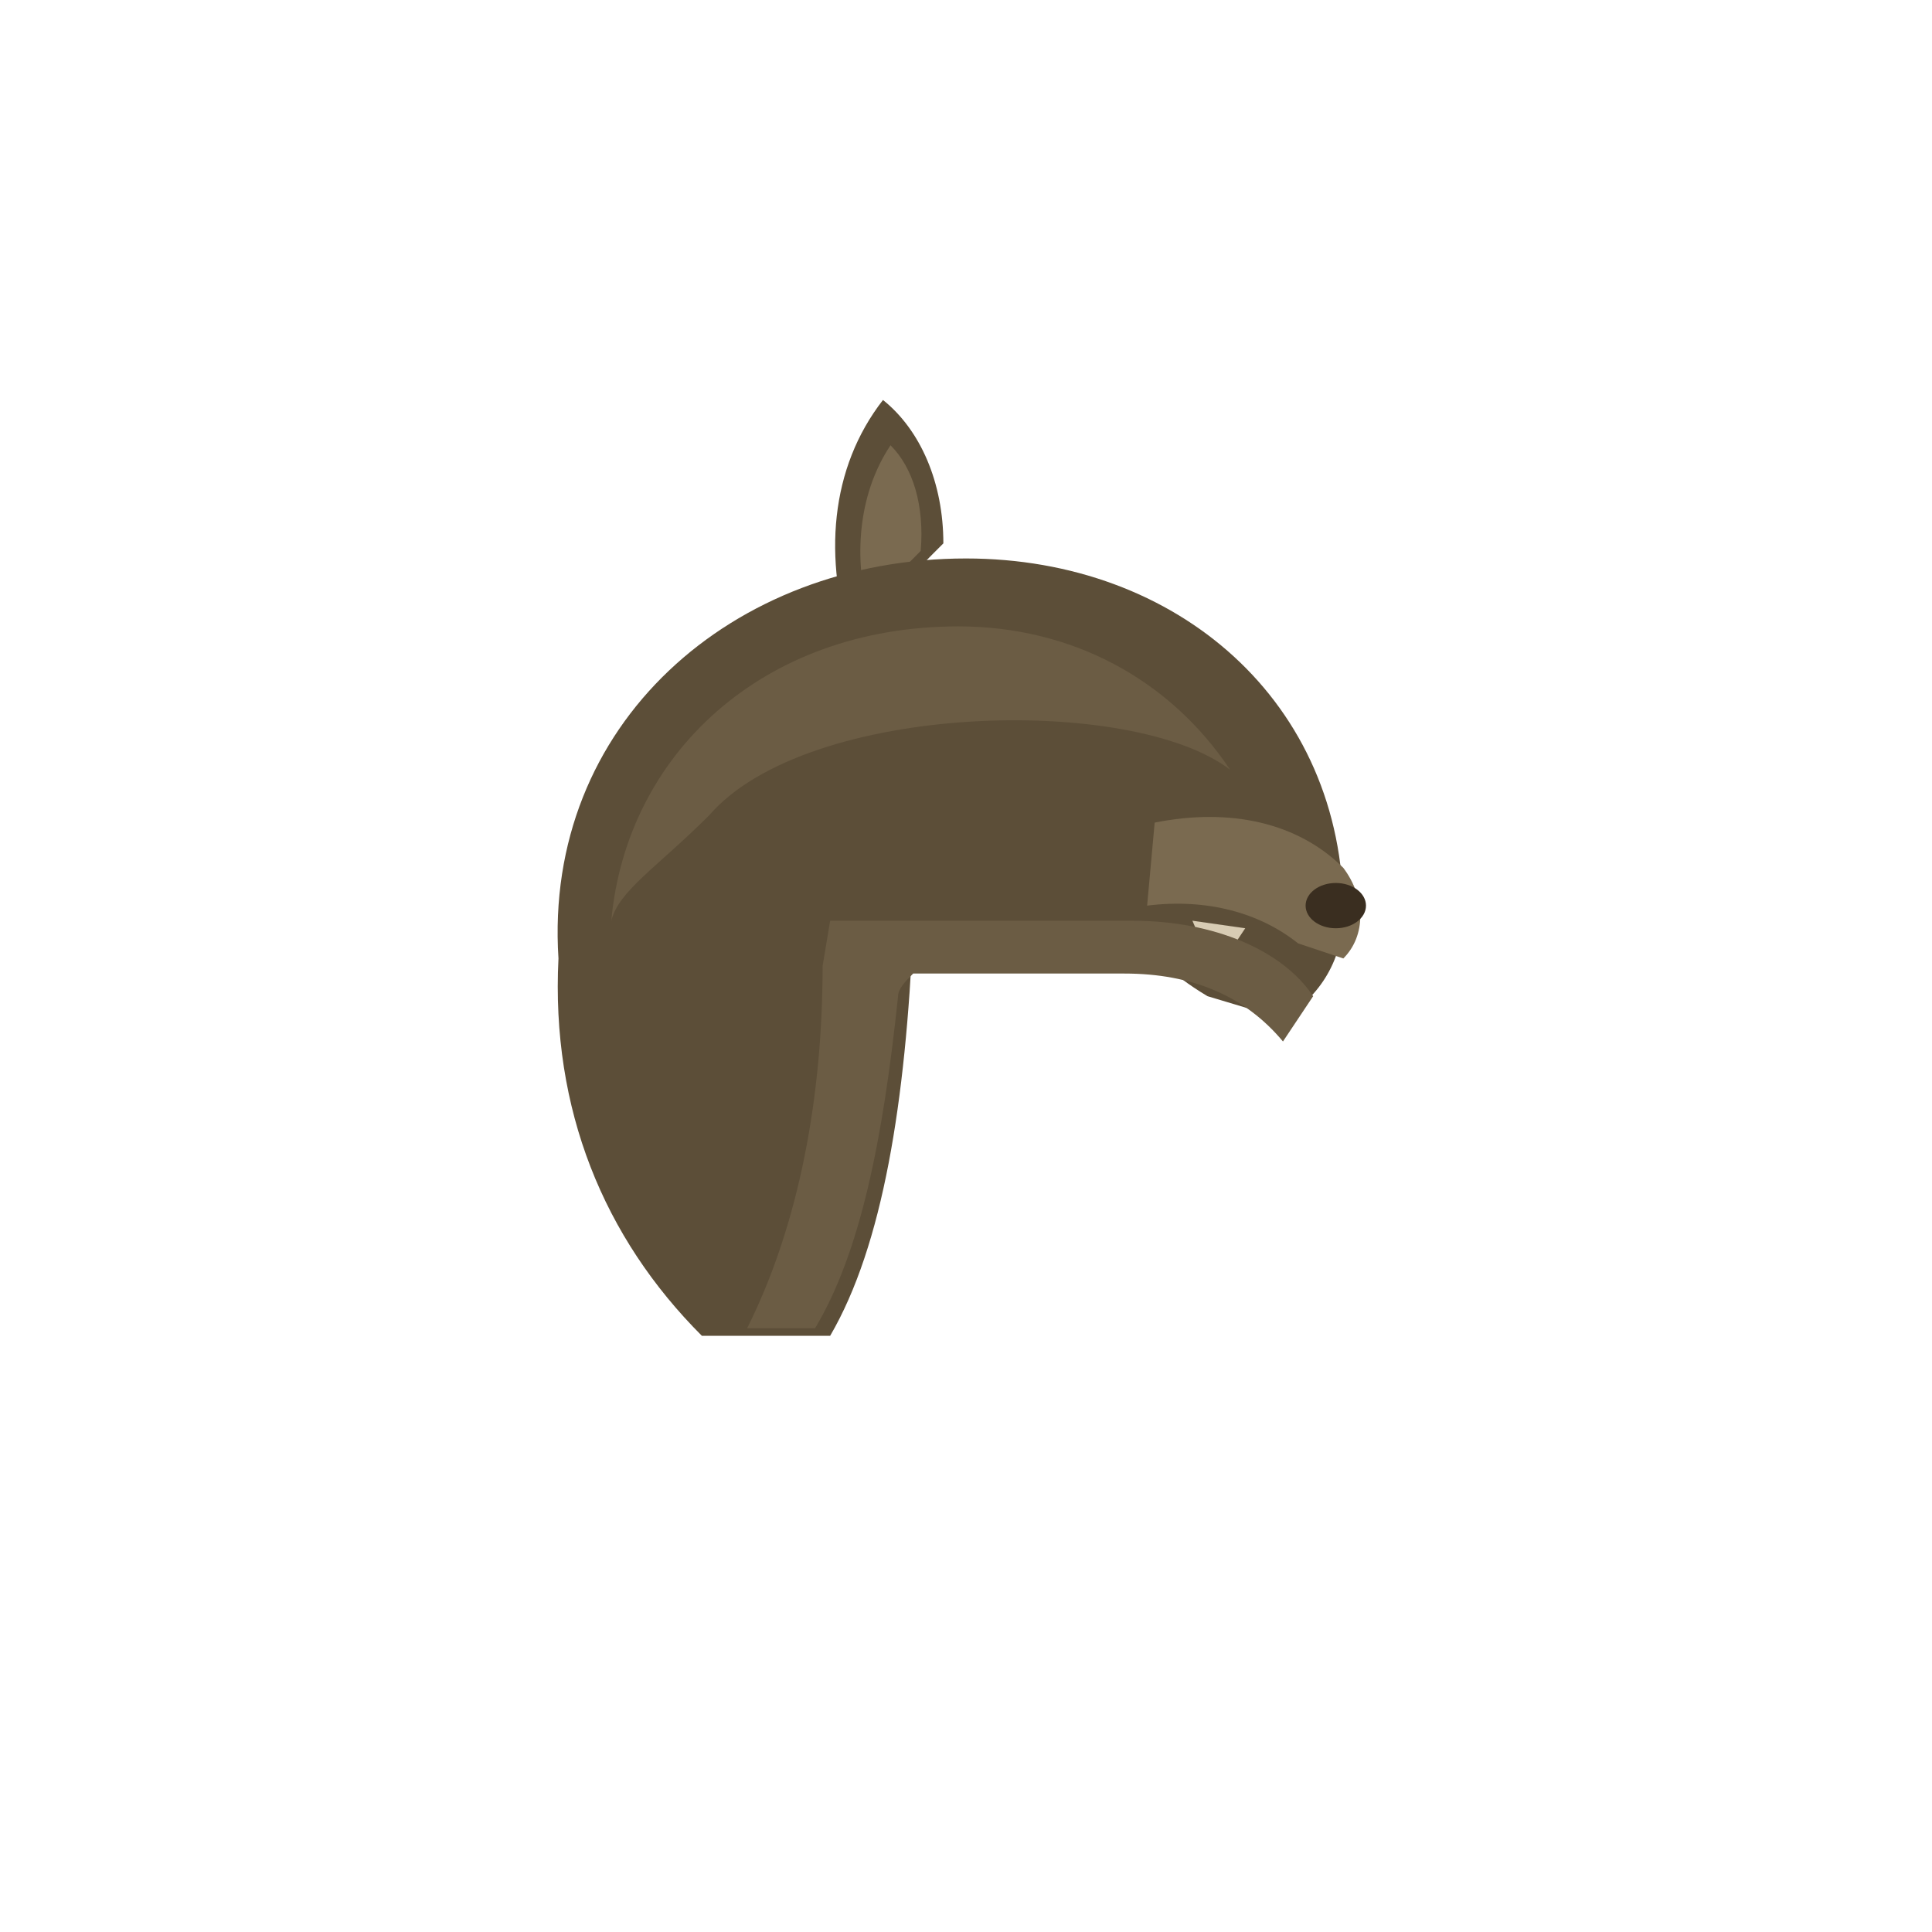
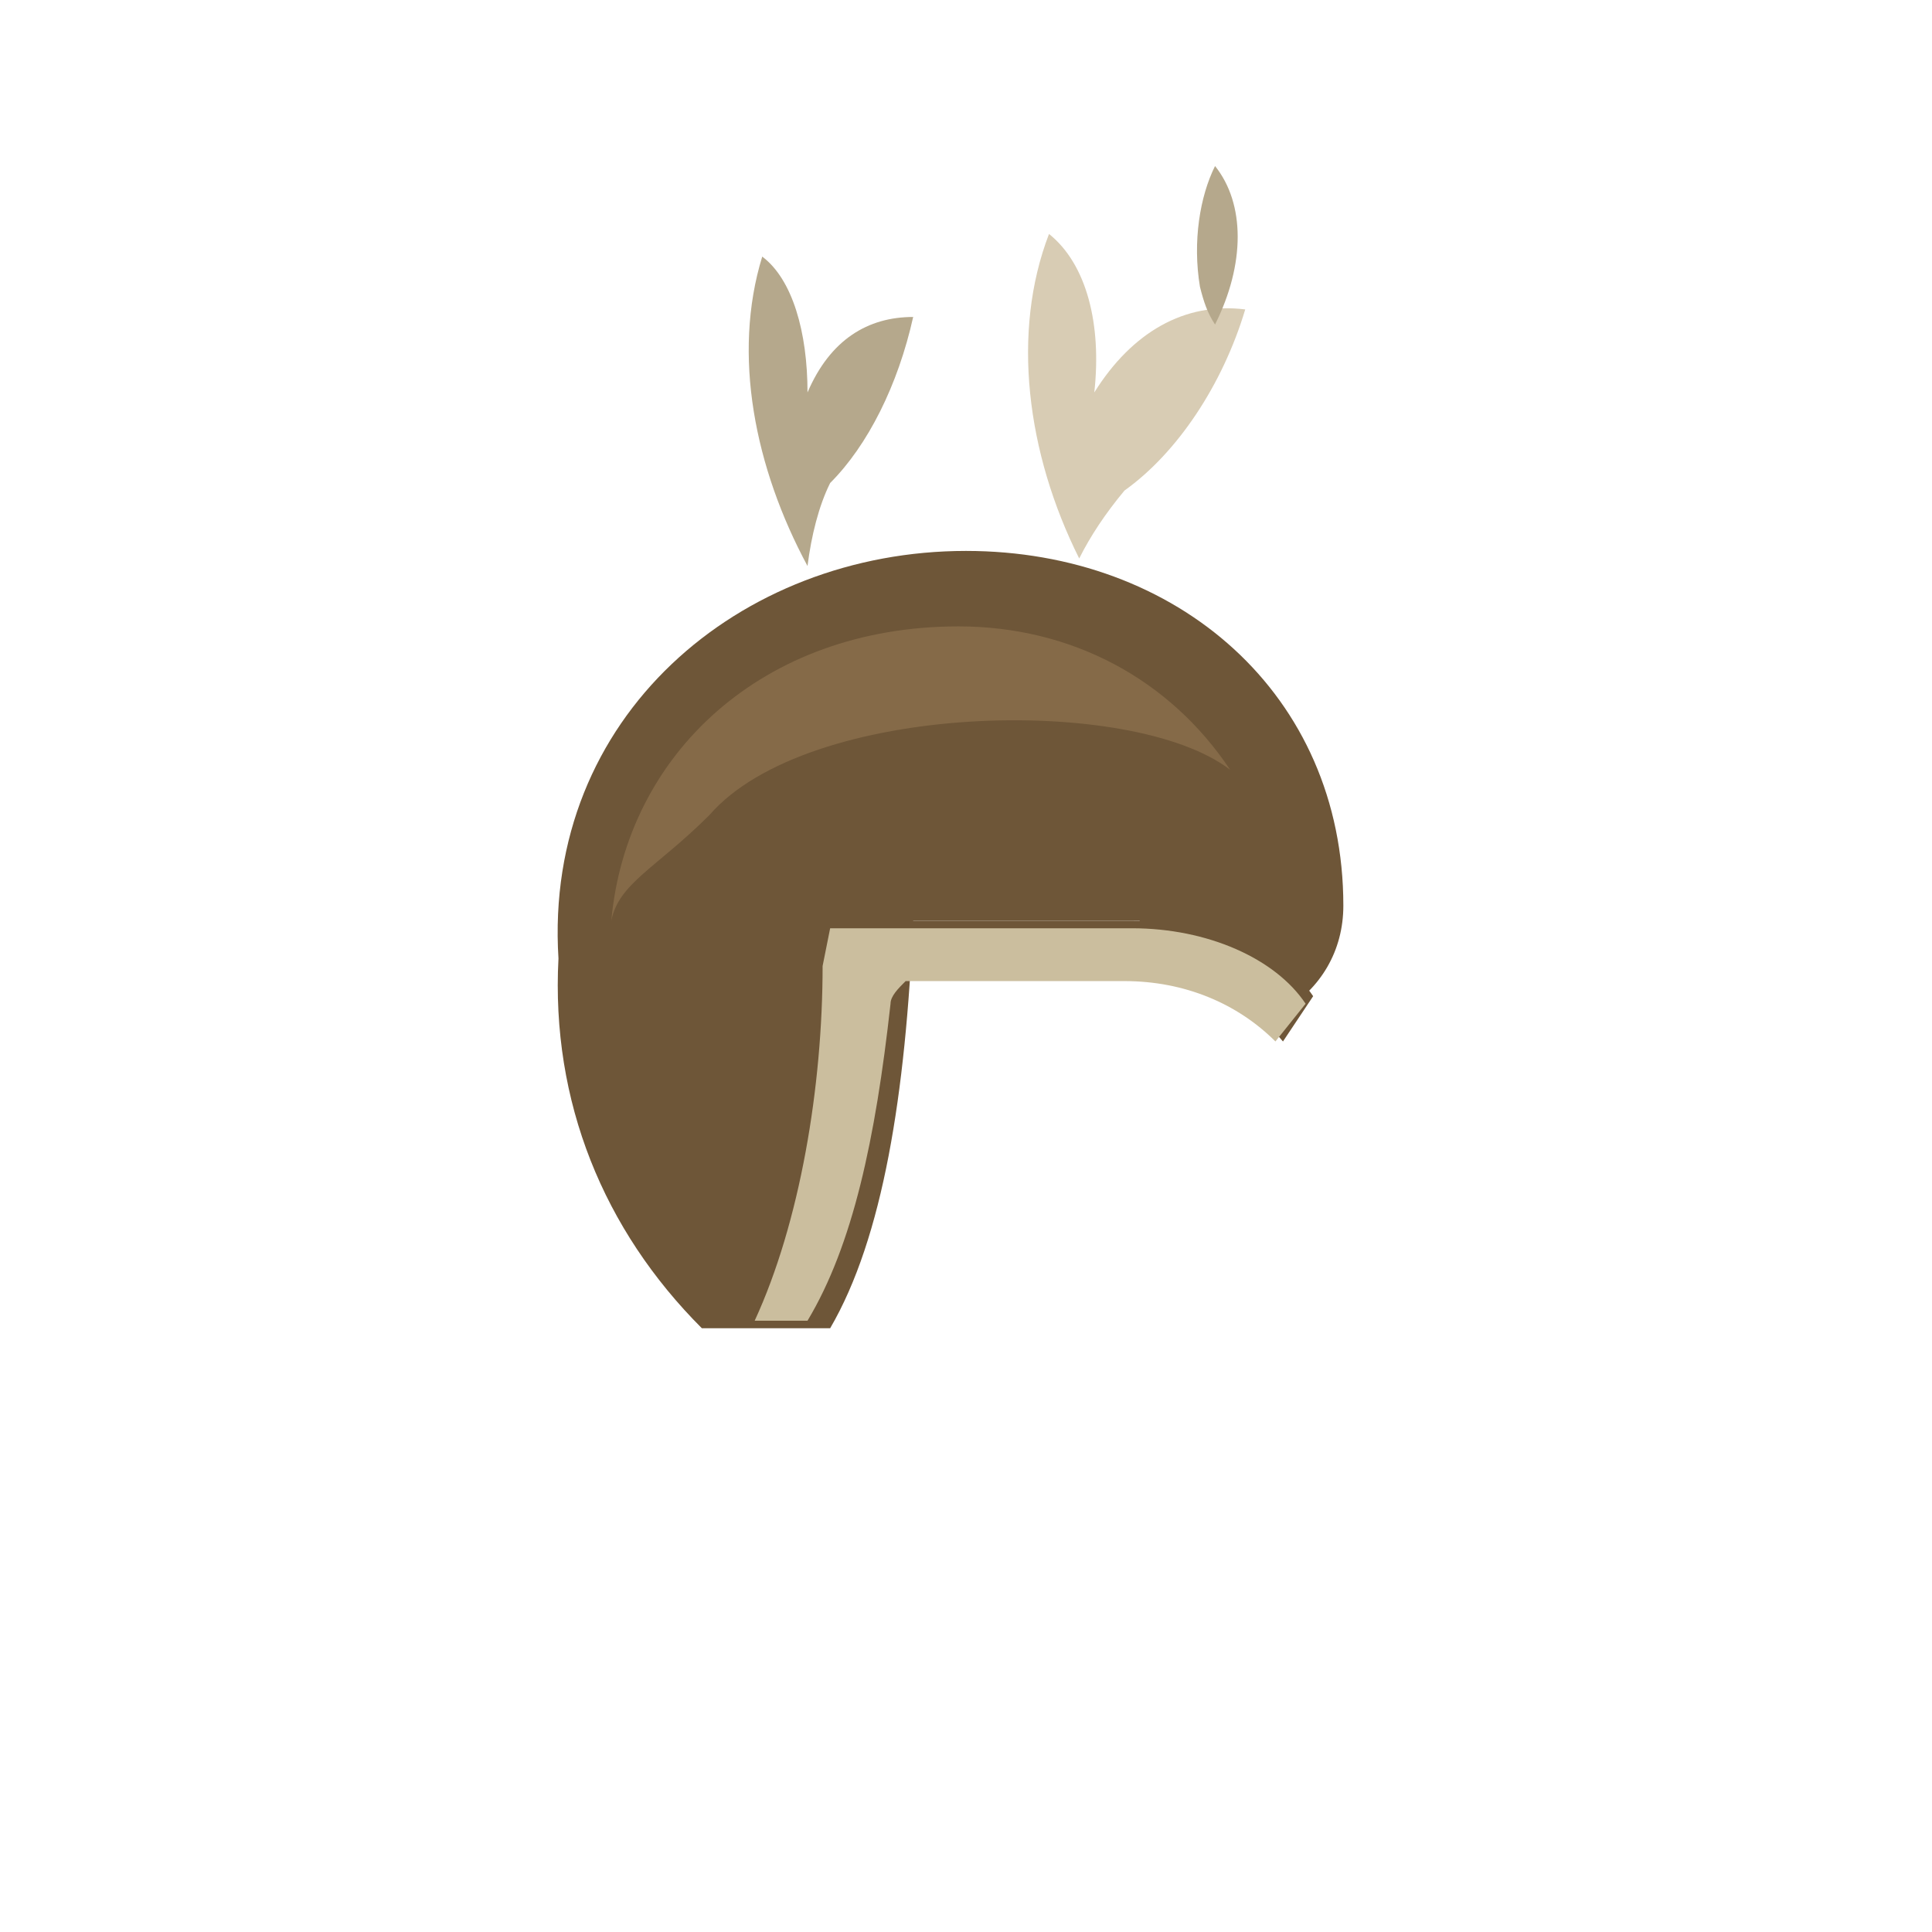
<svg xmlns="http://www.w3.org/2000/svg" viewBox="0 0 512 512" width="512" height="512">
-   <path d="M226 172 C218 148 220 124 234 106 C244 114 250 128 250 144 C242 152 232 162 226 172 Z" fill="#5C4E38" />
-   <path d="M230 162 C226 146 228 130 236 118 C242 124 245 134 244 146 C239 151 234 156 230 162 Z" fill="#7A6A50" />
-   <path d="M148 254 C144 192 194 148 256 148 C312 148 356 186 356 242 C356 254 350 264 340 270 L320 264 C310 258 304 252 302 246 L242 246 C240 292 234 330 220 354 L186 354 C160 328 146 294 148 254 Z" fill="#5C4E38" />
-   <path d="M162 244 C166 200 202 166 254 166 C284 166 310 180 326 204 C300 184 214 186 188 216 C174 230 164 236 162 244 Z" fill="#6B5C44" />
-   <path d="M306 218 C326 214 344 218 356 230 C362 238 362 248 356 254 L344 250 C334 242 320 238 304 240 Z" fill="#7A6A50" />
-   <ellipse cx="354" cy="240" rx="8" ry="6" fill="#3A2E20" />
-   <path d="M316 244 L322 258 L330 246 Z" fill="#D8CCB4" />
-   <path d="M300 244 C322 244 340 252 348 264 L340 276 C330 264 316 258 298 258 L242 258 C240 260 238 262 238 264 C234 302 228 332 216 352 L198 352 C212 324 218 290 218 256 L220 244 Z" fill="#6B5C44" />
+   <path d="M214 150 C200 124 194 94 202 68 C210 74 214 88 214 104 C220 90 230 84 242 84 C238 102 230 118 220 128 C217 134 215 142 214 150 Z" fill="#B5A88C" />
+   <path d="M148 254 C144 190 196 146 256 146 C312 146 356 184 356 240 C356 252 350 262 340 268 L320 262 C310 256 304 250 302 244 L242 244 C240 290 234 328 220 352 L186 352 C160 326 146 292 148 254 Z" fill="#6E5638" />
+   <path d="M162 244 C166 200 202 166 254 166 C284 166 310 180 326 204 C300 184 214 186 188 216 C174 230 164 234 162 244 Z" fill="#856A48" />
+   <path d="M286 148 C272 120 268 88 278 62 C288 70 292 86 290 104 C300 88 314 80 330 82 C324 102 312 120 298 130 C293 136 289 142 286 148 Z" fill="#D8CCB4" />
+   <path d="M322 86 C330 70 330 54 322 44 C318 52 316 64 318 76 C319 80 320 83 322 86 Z" fill="#B5A88C" />
+   <path d="M300 244 C322 244 340 252 348 264 L340 276 C330 264 316 258 298 258 L242 258 C240 260 238 262 238 264 C234 300 228 330 216 350 L198 350 C212 322 218 286 218 252 L220 244 Z" fill="#6E5638" />
+   <path d="M300 246 C320 246 338 254 346 266 L338 276 C328 266 314 260 298 260 L240 260 C238 262 236 264 236 266 C232 302 226 330 214 350 L200 350 C212 324 218 288 218 256 L220 246 Z" fill="#CBBE9E" />
</svg>
